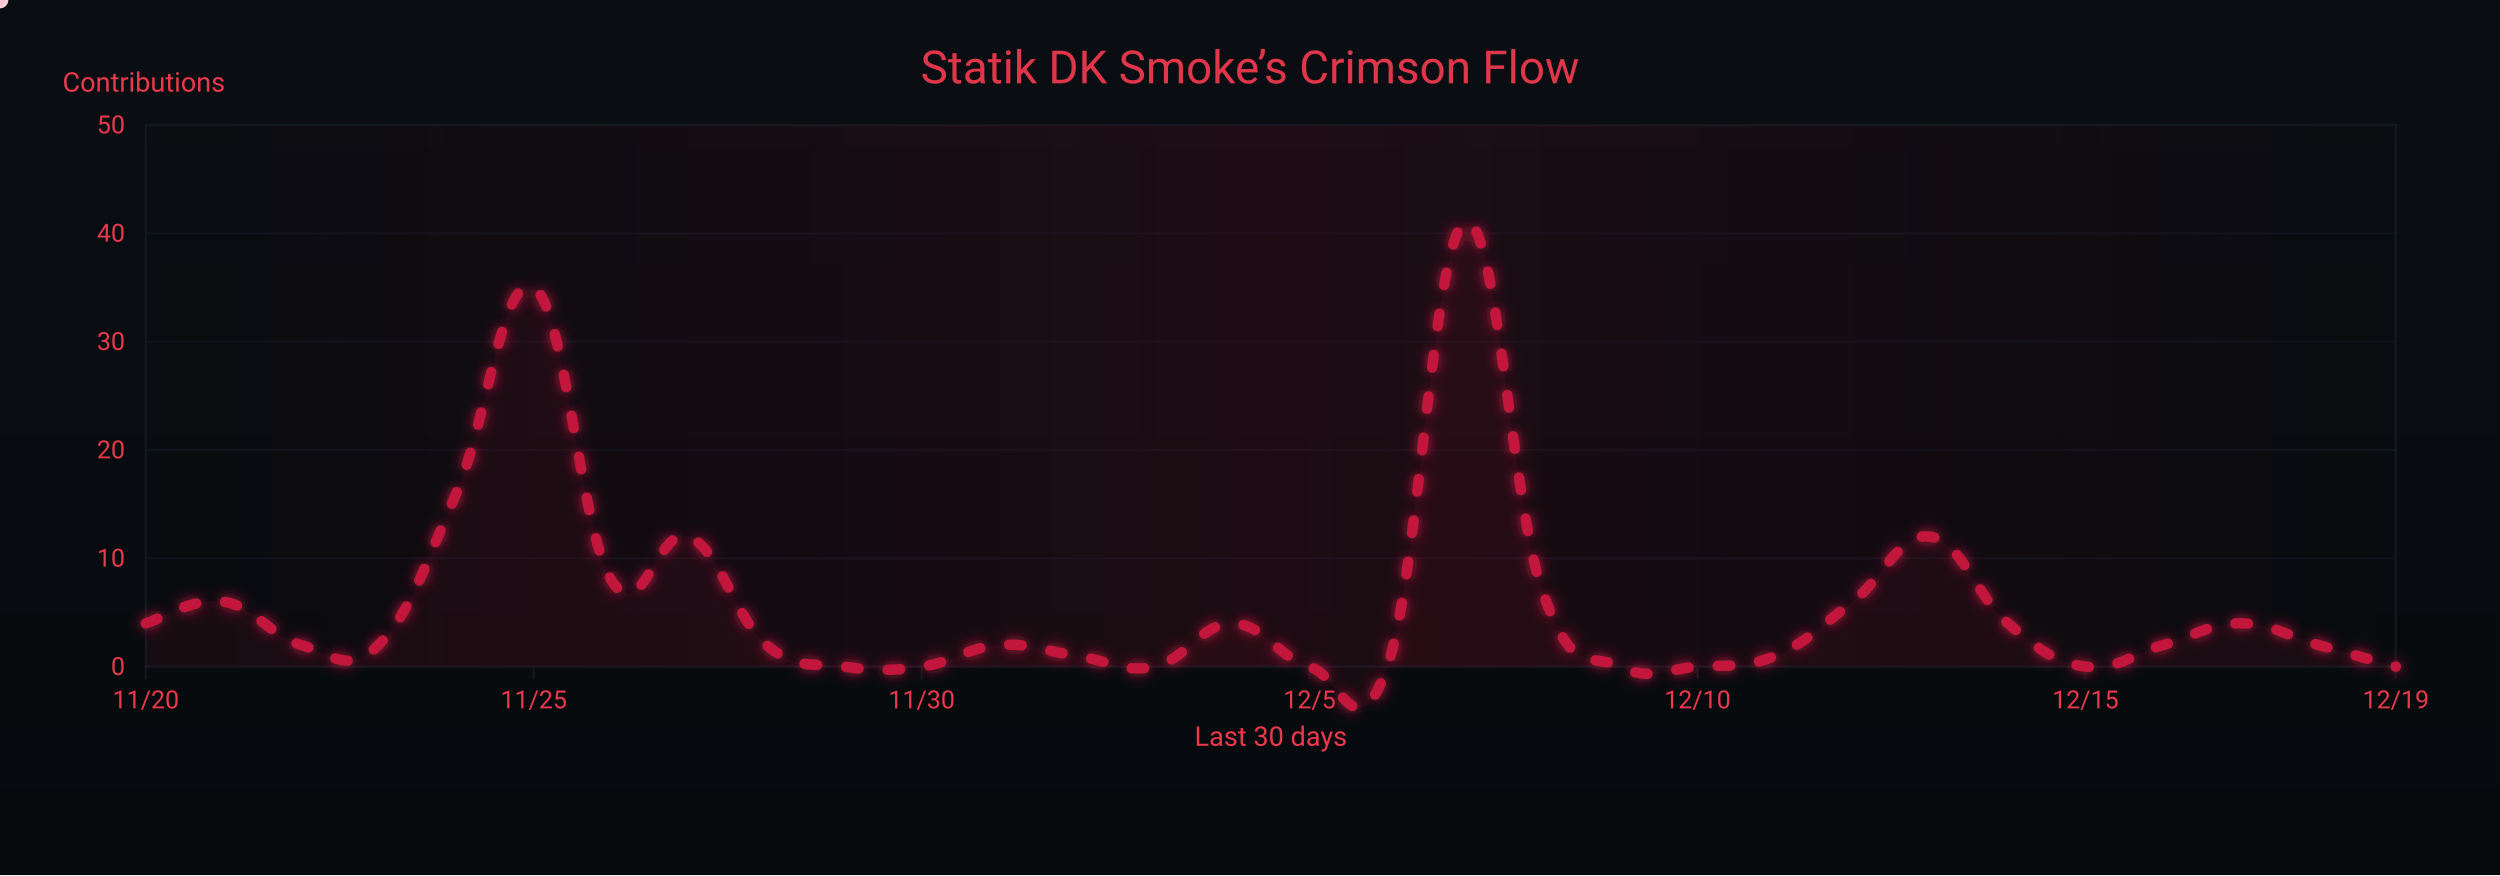
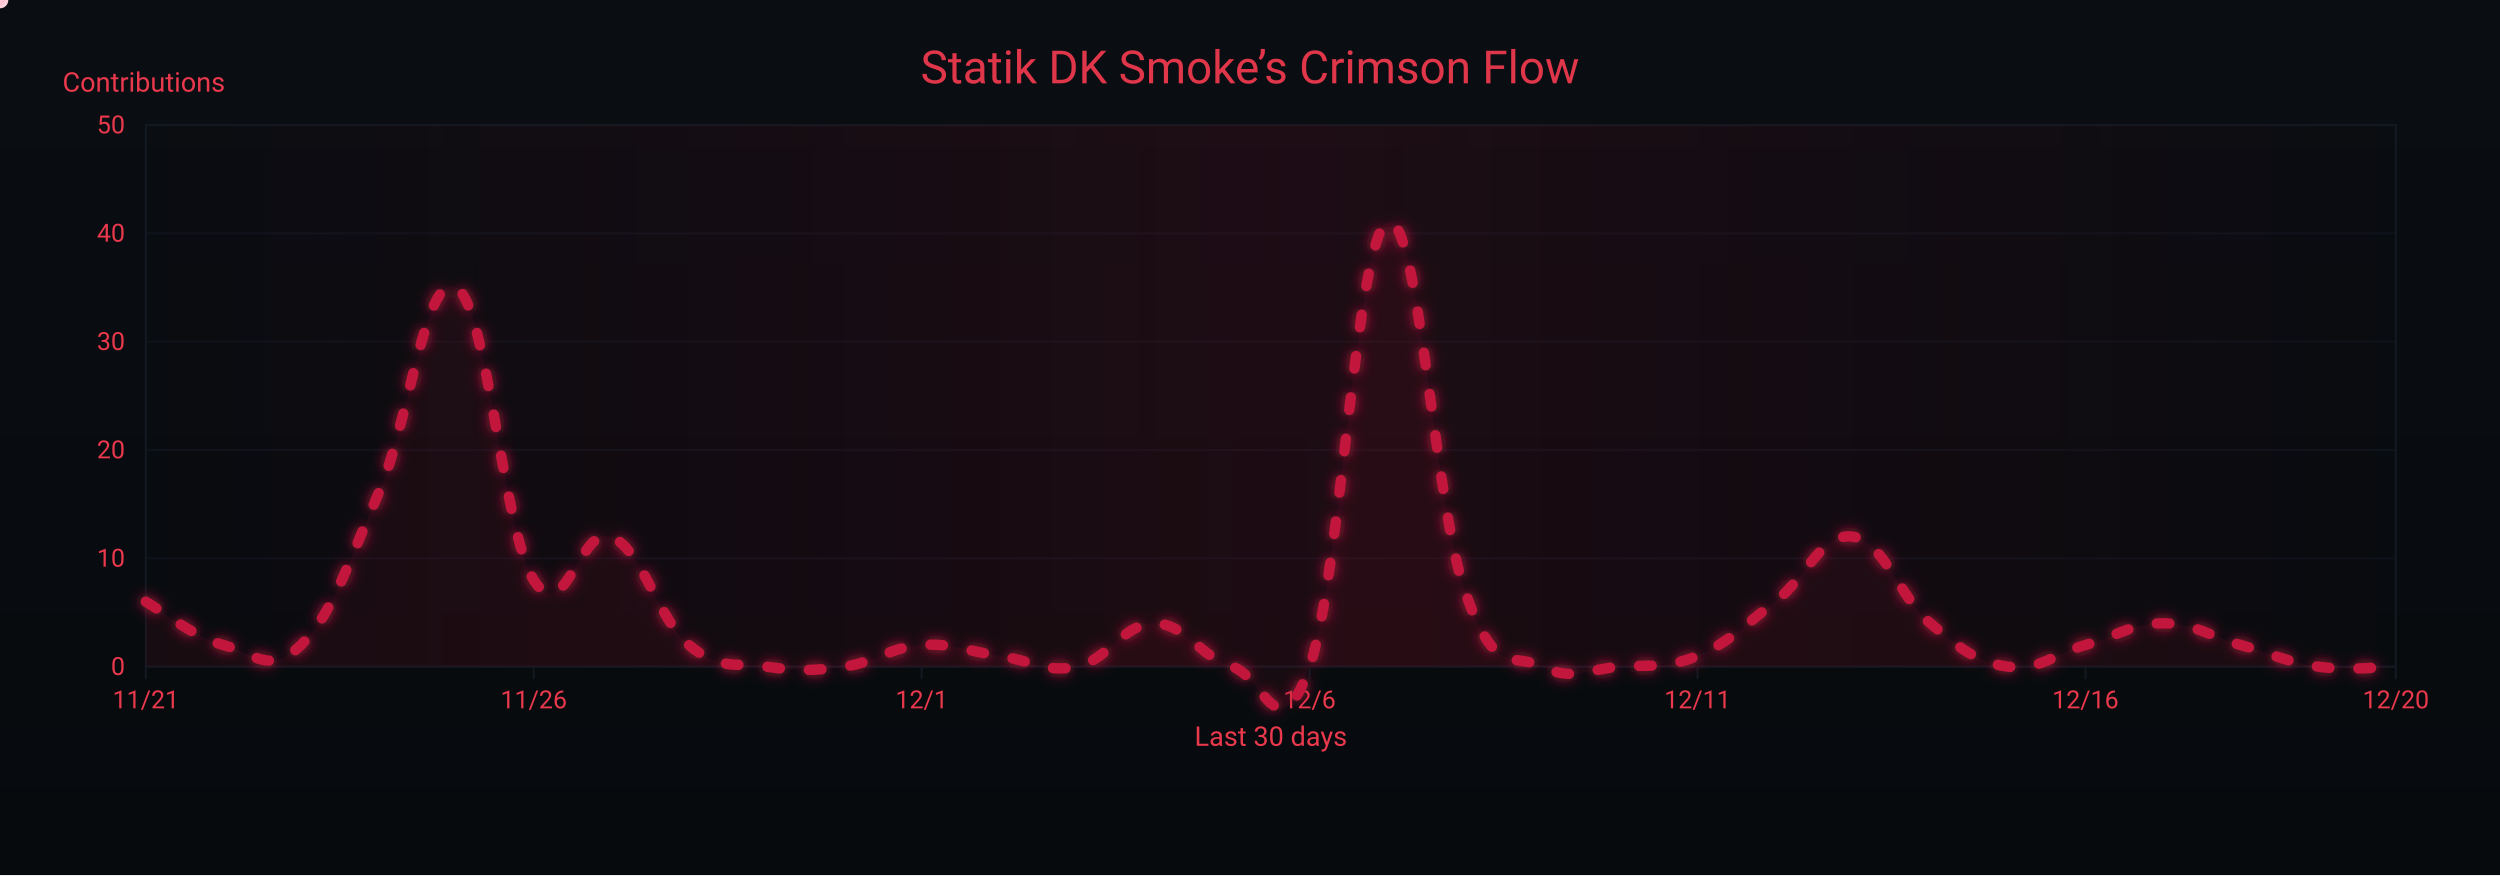
<svg xmlns="http://www.w3.org/2000/svg" width="1200" height="420" viewBox="0 0 1200 420" role="img" aria-label="Crimson Flow Graph">
  <defs>
    <linearGradient id="bgGrad" x1="0" y1="0" x2="0" y2="1">
      <stop offset="0%" stop-color="#0a0d12" />
      <stop offset="100%" stop-color="#070a0d" />
    </linearGradient>
    <filter id="glow">
      <feGaussianBlur stdDeviation="3" result="b1" />
      <feMerge>
        <feMergeNode in="b1" />
        <feMergeNode in="SourceGraphic" />
      </feMerge>
    </filter>
    <linearGradient id="sheen" x1="0" y1="0" x2="1" y2="0">
      <stop offset="0%" stop-color="#9b0e2a" stop-opacity="0" />
      <stop offset="50%" stop-color="#9b0e2a" stop-opacity=".14" />
      <stop offset="100%" stop-color="#9b0e2a" stop-opacity="0" />
      <animateTransform attributeName="gradientTransform" type="translate" from="-1 0" to="1 0" dur="9s" repeatCount="indefinite" />
    </linearGradient>
  </defs>
  <rect width="1200" height="420" fill="url(#bgGrad)" />
  <rect x="70" y="60" width="1080" height="260" fill="none" stroke="#121821" stroke-width="1" />
  <g font-family="ui-sans-serif,system-ui,-apple-system,Segoe UI,Roboto,Ubuntu,Arial" font-size="12">
    <path d="M70,320.0 H1150" stroke="#121821" stroke-width="1" opacity="0.6" />
    <text x="60" y="324.0" text-anchor="end" fill="#ea384c">0</text>
    <path d="M70,268.0 H1150" stroke="#121821" stroke-width="1" opacity="0.6" />
    <text x="60" y="272.0" text-anchor="end" fill="#ea384c">10</text>
    <path d="M70,216.0 H1150" stroke="#121821" stroke-width="1" opacity="0.6" />
    <text x="60" y="220.0" text-anchor="end" fill="#ea384c">20</text>
    <path d="M70,164.0 H1150" stroke="#121821" stroke-width="1" opacity="0.6" />
    <text x="60" y="168.0" text-anchor="end" fill="#ea384c">30</text>
    <path d="M70,112.0 H1150" stroke="#121821" stroke-width="1" opacity="0.6" />
    <text x="60" y="116.0" text-anchor="end" fill="#ea384c">40</text>
    <path d="M70,60.0 H1150" stroke="#121821" stroke-width="1" opacity="0.6" />
    <text x="60" y="64.0" text-anchor="end" fill="#ea384c">50</text>
    <text x="30" y="44" fill="#ea384c" font-size="13">Contributions</text>
  </g>
  <g font-family="ui-sans-serif,system-ui,-apple-system,Segoe UI,Roboto,Ubuntu,Arial" font-size="12">
    <path d="M70.0,320 V326" stroke="#121821" stroke-width="1" />
-     <text x="70.0" y="340" text-anchor="middle" fill="#ea384c">11/20</text>
+     <text x="70.0" y="340" text-anchor="middle" fill="#ea384c">11/21</text>
    <path d="M256.2,320 V326" stroke="#121821" stroke-width="1" />
-     <text x="256.2" y="340" text-anchor="middle" fill="#ea384c">11/25</text>
+     <text x="256.2" y="340" text-anchor="middle" fill="#ea384c">11/26</text>
    <path d="M442.4,320 V326" stroke="#121821" stroke-width="1" />
-     <text x="442.4" y="340" text-anchor="middle" fill="#ea384c">11/30</text>
+     <text x="442.4" y="340" text-anchor="middle" fill="#ea384c">12/1</text>
    <path d="M628.6,320 V326" stroke="#121821" stroke-width="1" />
-     <text x="628.6" y="340" text-anchor="middle" fill="#ea384c">12/5</text>
+     <text x="628.6" y="340" text-anchor="middle" fill="#ea384c">12/6</text>
    <path d="M814.8,320 V326" stroke="#121821" stroke-width="1" />
-     <text x="814.8" y="340" text-anchor="middle" fill="#ea384c">12/10</text>
+     <text x="814.8" y="340" text-anchor="middle" fill="#ea384c">12/11</text>
    <path d="M1001.0,320 V326" stroke="#121821" stroke-width="1" />
-     <text x="1001.0" y="340" text-anchor="middle" fill="#ea384c">12/15</text>
+     <text x="1001.0" y="340" text-anchor="middle" fill="#ea384c">12/16</text>
    <path d="M1150.0,320 V326" stroke="#121821" stroke-width="1" />
-     <text x="1150.0" y="340" text-anchor="middle" fill="#ea384c">12/19</text>
+     <text x="1150.0" y="340" text-anchor="middle" fill="#ea384c">12/20</text>
    <text x="610" y="358" text-anchor="middle" fill="#ea384c" font-size="13">Last 30 days</text>
  </g>
  <rect x="70" y="60" width="1080" height="260" fill="url(#sheen)" />
  <text x="600" y="40" text-anchor="middle" font-family="ui-sans-serif,system-ui,-apple-system,Segoe UI,Roboto,Ubuntu,Arial" font-size="22" fill="#ea384c" opacity=".95">Statik DK Smoke’s Crimson Flow</text>
-   <path d="M70.0,299.2 C77.4,297.1 92.3,286.7 107.2,288.8 C122.1,290.9 129.6,305.4 144.5,309.6 C159.4,313.8 166.8,324.2 181.7,309.6 C196.6,295.0 204.1,271.1 219.0,236.8 C233.9,202.5 241.3,129.7 256.2,138.0 C271.1,146.3 278.6,254.5 293.4,278.4 C308.3,302.3 315.8,251.4 330.7,257.6 C345.6,263.8 353.0,297.1 367.9,309.6 C382.8,322.1 390.3,317.9 405.2,320.0 C420.1,322.1 427.5,322.1 442.4,320.0 C457.3,317.9 464.8,310.6 479.7,309.6 C494.6,308.6 502.0,312.7 516.9,314.8 C531.8,316.9 539.2,323.1 554.1,320.0 C569.0,316.9 576.5,299.2 591.4,299.2 C606.3,299.2 613.7,315.8 628.6,320.0 C643.5,324.2 651.0,362.6 665.9,320.0 C680.8,277.4 688.2,114.1 703.1,106.8 C718.0,99.5 725.4,241.0 740.3,283.6 C755.2,326.2 762.7,312.7 777.6,320.0 C792.5,327.3 799.9,321.0 814.8,320.0 C829.7,319.0 837.2,321.0 852.1,314.8 C867.0,308.6 874.4,300.2 889.3,288.8 C904.2,277.4 911.7,255.5 926.6,257.6 C941.4,259.7 948.9,286.7 963.8,299.2 C978.7,311.7 986.1,317.9 1001.0,320.0 C1015.9,322.1 1023.4,313.8 1038.3,309.6 C1053.2,305.4 1060.6,299.2 1075.5,299.2 C1090.4,299.2 1097.9,305.4 1112.8,309.6 C1127.7,313.8 1142.6,317.9 1150.0,320.0 L 1150,320 L 70,320 Z" fill="#7a0f26" opacity=".13">
+   <path d="M70.0,288.8 C77.4,293.0 92.3,305.4 107.2,309.6 C122.1,313.8 129.6,324.2 144.5,309.6 C159.4,295.0 166.8,271.1 181.7,236.8 C196.6,202.5 204.1,129.7 219.0,138.0 C233.9,146.3 241.3,254.5 256.2,278.4 C271.1,302.3 278.6,251.4 293.4,257.6 C308.3,263.8 315.8,297.1 330.7,309.6 C345.6,322.1 353.0,317.9 367.9,320.0 C382.8,322.1 390.3,322.1 405.2,320.0 C420.1,317.9 427.5,310.6 442.4,309.6 C457.3,308.6 464.8,312.7 479.7,314.8 C494.6,316.9 502.0,323.1 516.9,320.0 C531.8,316.9 539.2,299.2 554.1,299.2 C569.0,299.2 576.5,315.8 591.4,320.0 C606.3,324.2 613.7,362.6 628.6,320.0 C643.5,277.4 651.0,114.1 665.9,106.8 C680.8,99.5 688.2,241.0 703.1,283.6 C718.0,326.2 725.4,312.7 740.3,320.0 C755.2,327.3 762.7,321.0 777.6,320.0 C792.5,319.0 799.9,321.0 814.8,314.8 C829.7,308.6 837.2,300.2 852.1,288.8 C867.0,277.4 874.4,255.5 889.3,257.6 C904.2,259.7 911.7,286.7 926.6,299.2 C941.4,311.7 948.9,317.9 963.8,320.0 C978.7,322.1 986.1,313.8 1001.0,309.6 C1015.9,305.4 1023.4,299.2 1038.3,299.2 C1053.2,299.2 1060.6,305.4 1075.5,309.6 C1090.4,313.8 1097.9,317.9 1112.8,320.0 C1127.7,322.1 1142.6,320.0 1150.0,320.0 L 1150,320 L 70,320 Z" fill="#7a0f26" opacity=".13">
    <animate attributeName="opacity" values=".10;.17;.10" dur="6s" repeatCount="indefinite" />
  </path>
-   <path id="curve" d="M70.0,299.2 C77.4,297.1 92.3,286.7 107.2,288.8 C122.1,290.9 129.6,305.4 144.5,309.6 C159.4,313.8 166.8,324.2 181.7,309.6 C196.6,295.0 204.1,271.1 219.0,236.8 C233.9,202.5 241.3,129.7 256.2,138.0 C271.1,146.3 278.6,254.5 293.4,278.4 C308.3,302.3 315.8,251.4 330.7,257.6 C345.6,263.8 353.0,297.1 367.9,309.6 C382.8,322.1 390.3,317.9 405.2,320.0 C420.1,322.1 427.5,322.1 442.4,320.0 C457.3,317.9 464.8,310.6 479.7,309.6 C494.6,308.6 502.0,312.7 516.9,314.8 C531.8,316.9 539.2,323.1 554.1,320.0 C569.0,316.9 576.5,299.2 591.4,299.2 C606.3,299.2 613.7,315.8 628.6,320.0 C643.5,324.2 651.0,362.6 665.9,320.0 C680.8,277.4 688.2,114.1 703.1,106.8 C718.0,99.5 725.4,241.0 740.3,283.6 C755.2,326.2 762.7,312.7 777.6,320.0 C792.5,327.3 799.9,321.0 814.8,320.0 C829.7,319.0 837.2,321.0 852.1,314.8 C867.0,308.6 874.4,300.2 889.3,288.8 C904.2,277.4 911.7,255.5 926.6,257.6 C941.4,259.7 948.9,286.7 963.8,299.2 C978.7,311.7 986.1,317.9 1001.0,320.0 C1015.9,322.1 1023.4,313.8 1038.3,309.6 C1053.2,305.4 1060.6,299.2 1075.5,299.2 C1090.4,299.2 1097.9,305.4 1112.8,309.6 C1127.7,313.8 1142.6,317.9 1150.0,320.0" fill="none" stroke="#c3193d" stroke-width="5" stroke-linecap="round" stroke-linejoin="round" stroke-dasharray="6 14" filter="url(#glow)">
+   <path id="curve" d="M70.0,288.8 C77.4,293.0 92.3,305.4 107.2,309.6 C122.1,313.8 129.6,324.2 144.5,309.6 C159.4,295.0 166.8,271.1 181.7,236.8 C196.6,202.5 204.1,129.7 219.0,138.0 C233.9,146.3 241.3,254.5 256.2,278.4 C271.1,302.3 278.6,251.4 293.4,257.6 C308.3,263.8 315.8,297.1 330.7,309.6 C345.6,322.1 353.0,317.9 367.9,320.0 C382.8,322.1 390.3,322.1 405.2,320.0 C420.1,317.9 427.5,310.6 442.4,309.6 C457.3,308.6 464.8,312.7 479.7,314.8 C494.6,316.9 502.0,323.1 516.9,320.0 C531.8,316.9 539.2,299.2 554.1,299.2 C569.0,299.2 576.5,315.8 591.4,320.0 C606.3,324.2 613.7,362.6 628.6,320.0 C643.5,277.4 651.0,114.1 665.9,106.8 C680.8,99.5 688.2,241.0 703.1,283.6 C718.0,326.2 725.4,312.7 740.3,320.0 C755.2,327.3 762.7,321.0 777.6,320.0 C792.5,319.0 799.9,321.0 814.8,314.8 C829.7,308.6 837.2,300.2 852.1,288.8 C867.0,277.4 874.4,255.5 889.3,257.6 C904.2,259.7 911.7,286.7 926.6,299.2 C941.4,311.7 948.9,317.9 963.8,320.0 C978.7,322.1 986.1,313.8 1001.0,309.6 C1015.9,305.4 1023.4,299.2 1038.3,299.2 C1053.2,299.2 1060.6,305.4 1075.5,309.6 C1090.4,313.8 1097.9,317.9 1112.8,320.0 C1127.7,322.1 1142.6,320.0 1150.0,320.0" fill="none" stroke="#c3193d" stroke-width="5" stroke-linecap="round" stroke-linejoin="round" stroke-dasharray="6 14" filter="url(#glow)">
    <animate attributeName="stroke-dashoffset" values="0;-220" dur="4.8s" repeatCount="indefinite" />
  </path>
  <g fill="#ffd1db">
    <circle r="4">
      <animateMotion dur="7s" rotate="auto" repeatCount="indefinite">
        <mpath href="#curve" />
      </animateMotion>
      <animate attributeName="opacity" values="1;.3;1" dur="2.2s" repeatCount="indefinite" />
    </circle>
    <circle r="3" fill="#ffffff">
      <animateMotion dur="8.2s" begin="1s" rotate="auto" repeatCount="indefinite">
        <mpath href="#curve" />
      </animateMotion>
      <animate attributeName="opacity" values=".7;.2;.7" dur="2.4s" repeatCount="indefinite" />
    </circle>
    <circle r="3" fill="#ffc7d3">
      <animateMotion dur="6s" begin="2s" rotate="auto" repeatCount="indefinite">
        <mpath href="#curve" />
      </animateMotion>
      <animate attributeName="opacity" values=".8;.3;.8" dur="2s" repeatCount="indefinite" />
    </circle>
  </g>
</svg>
